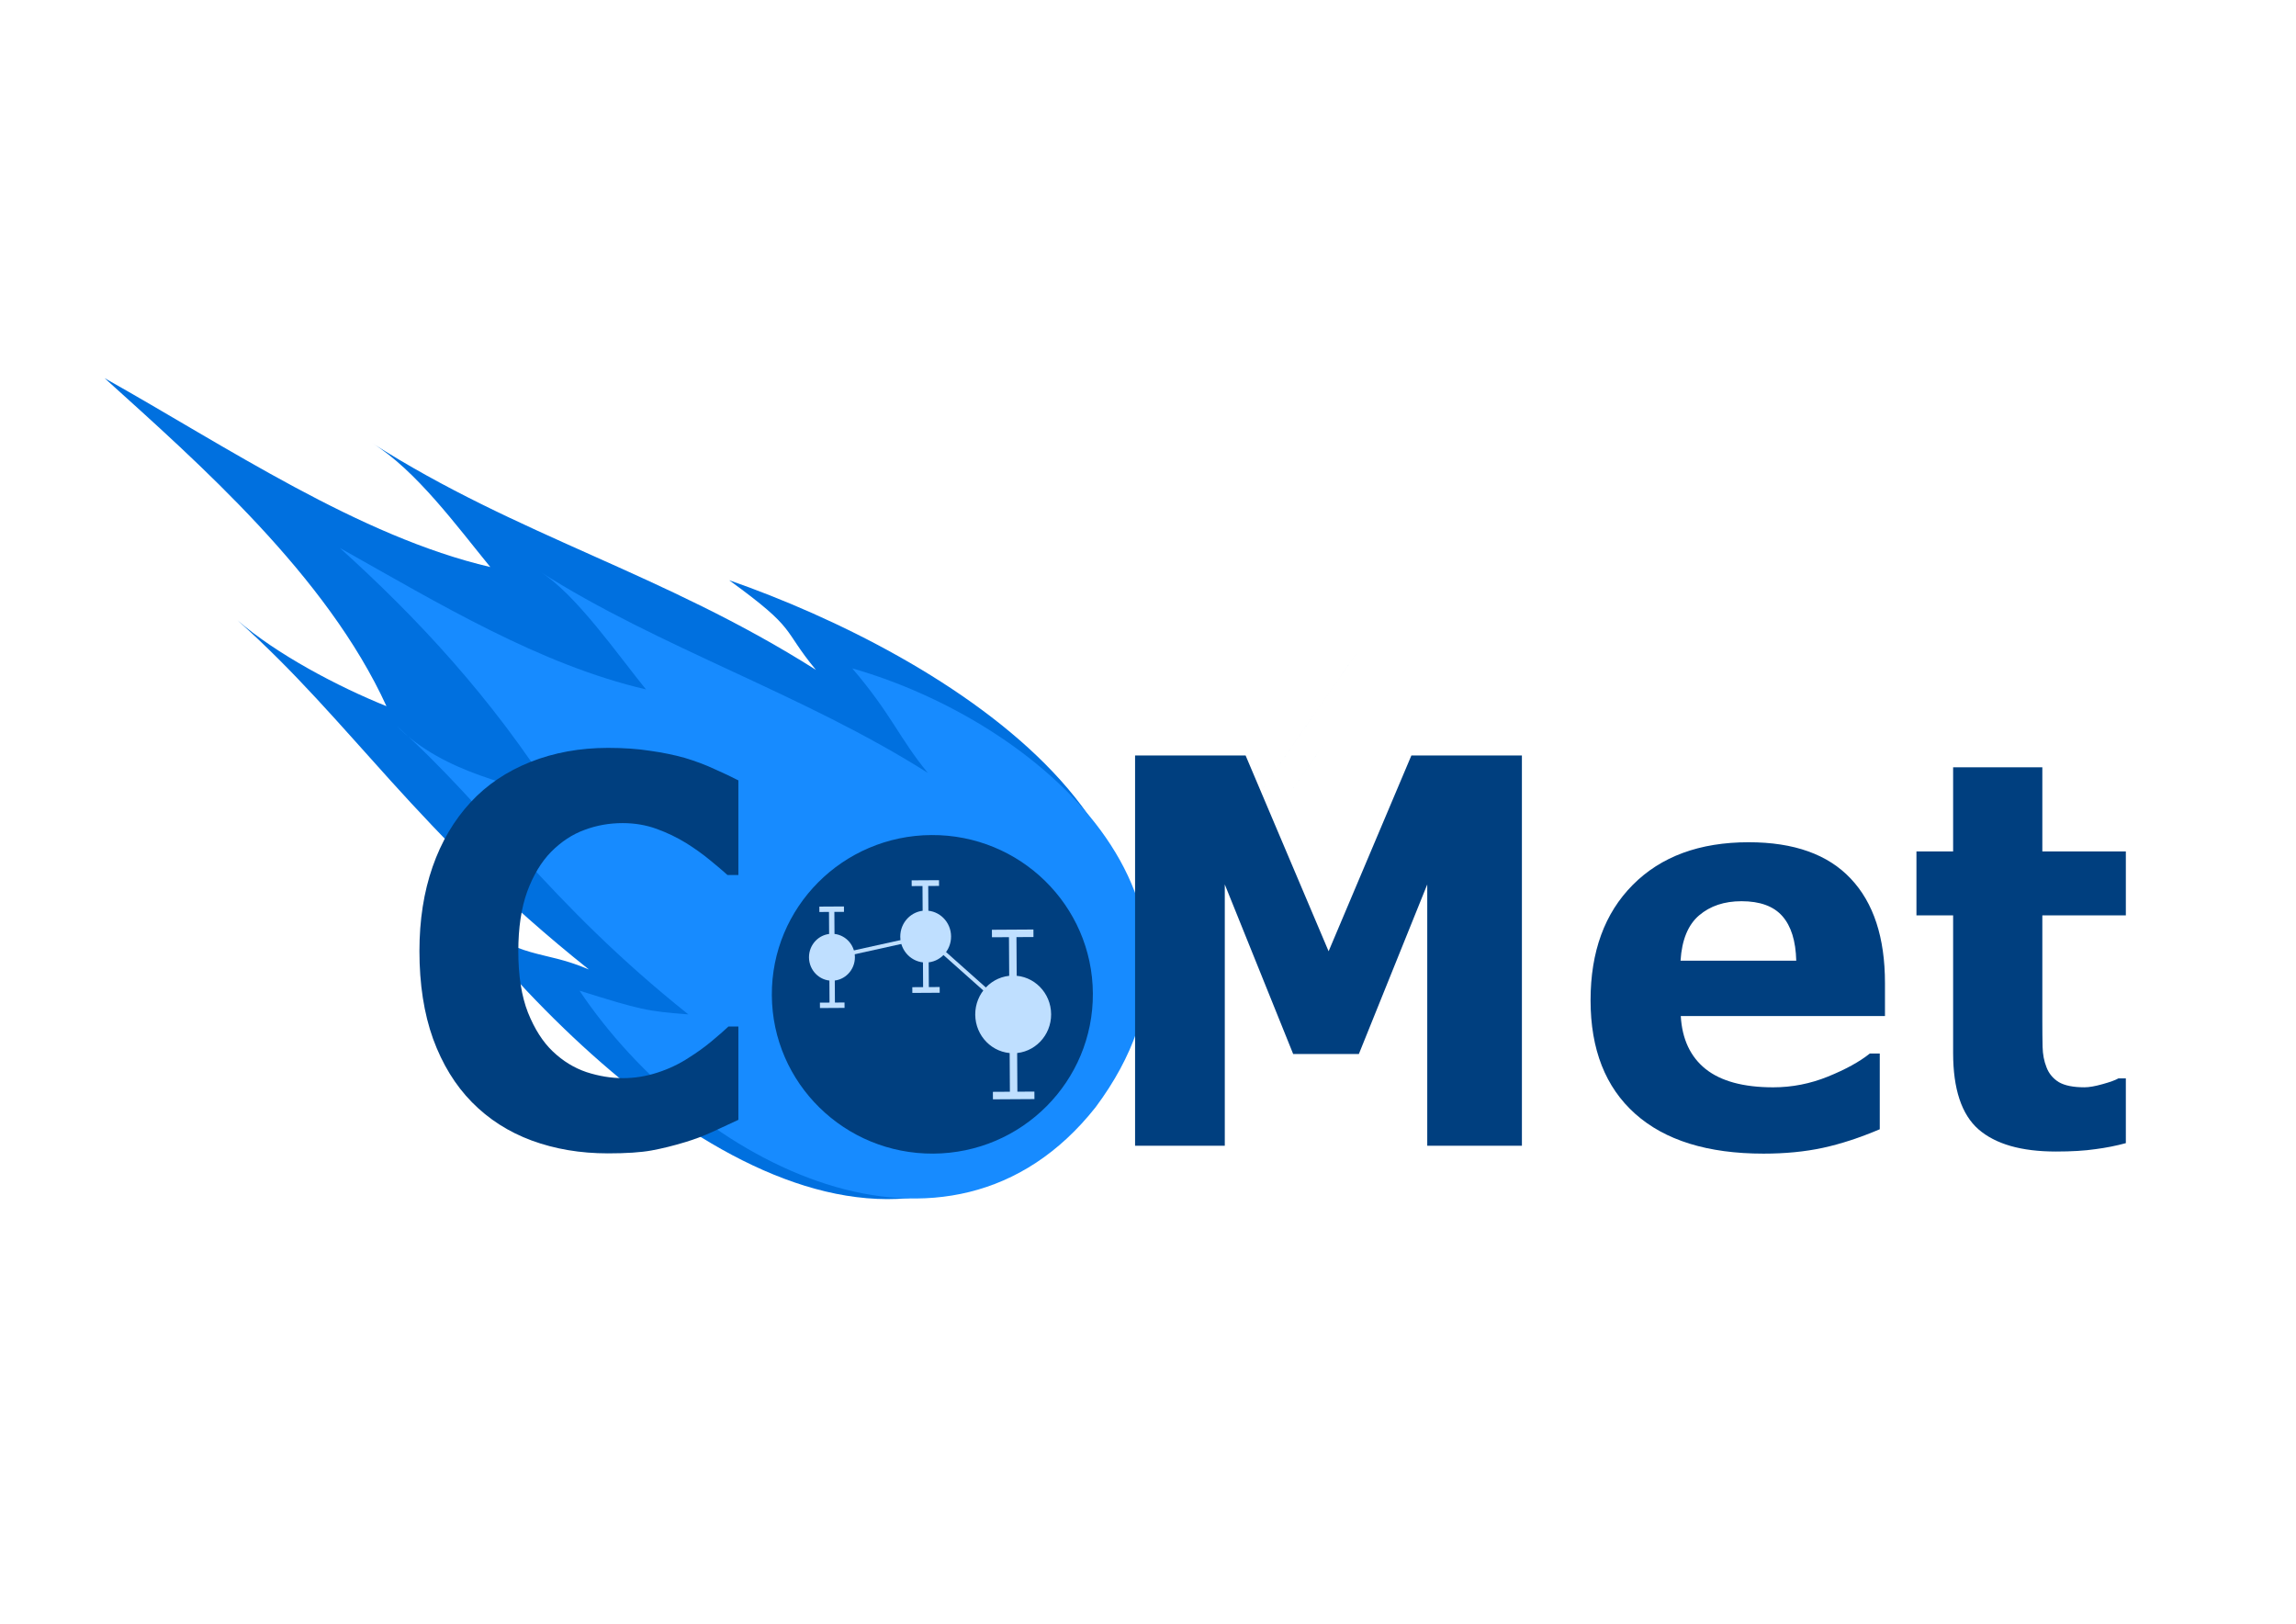
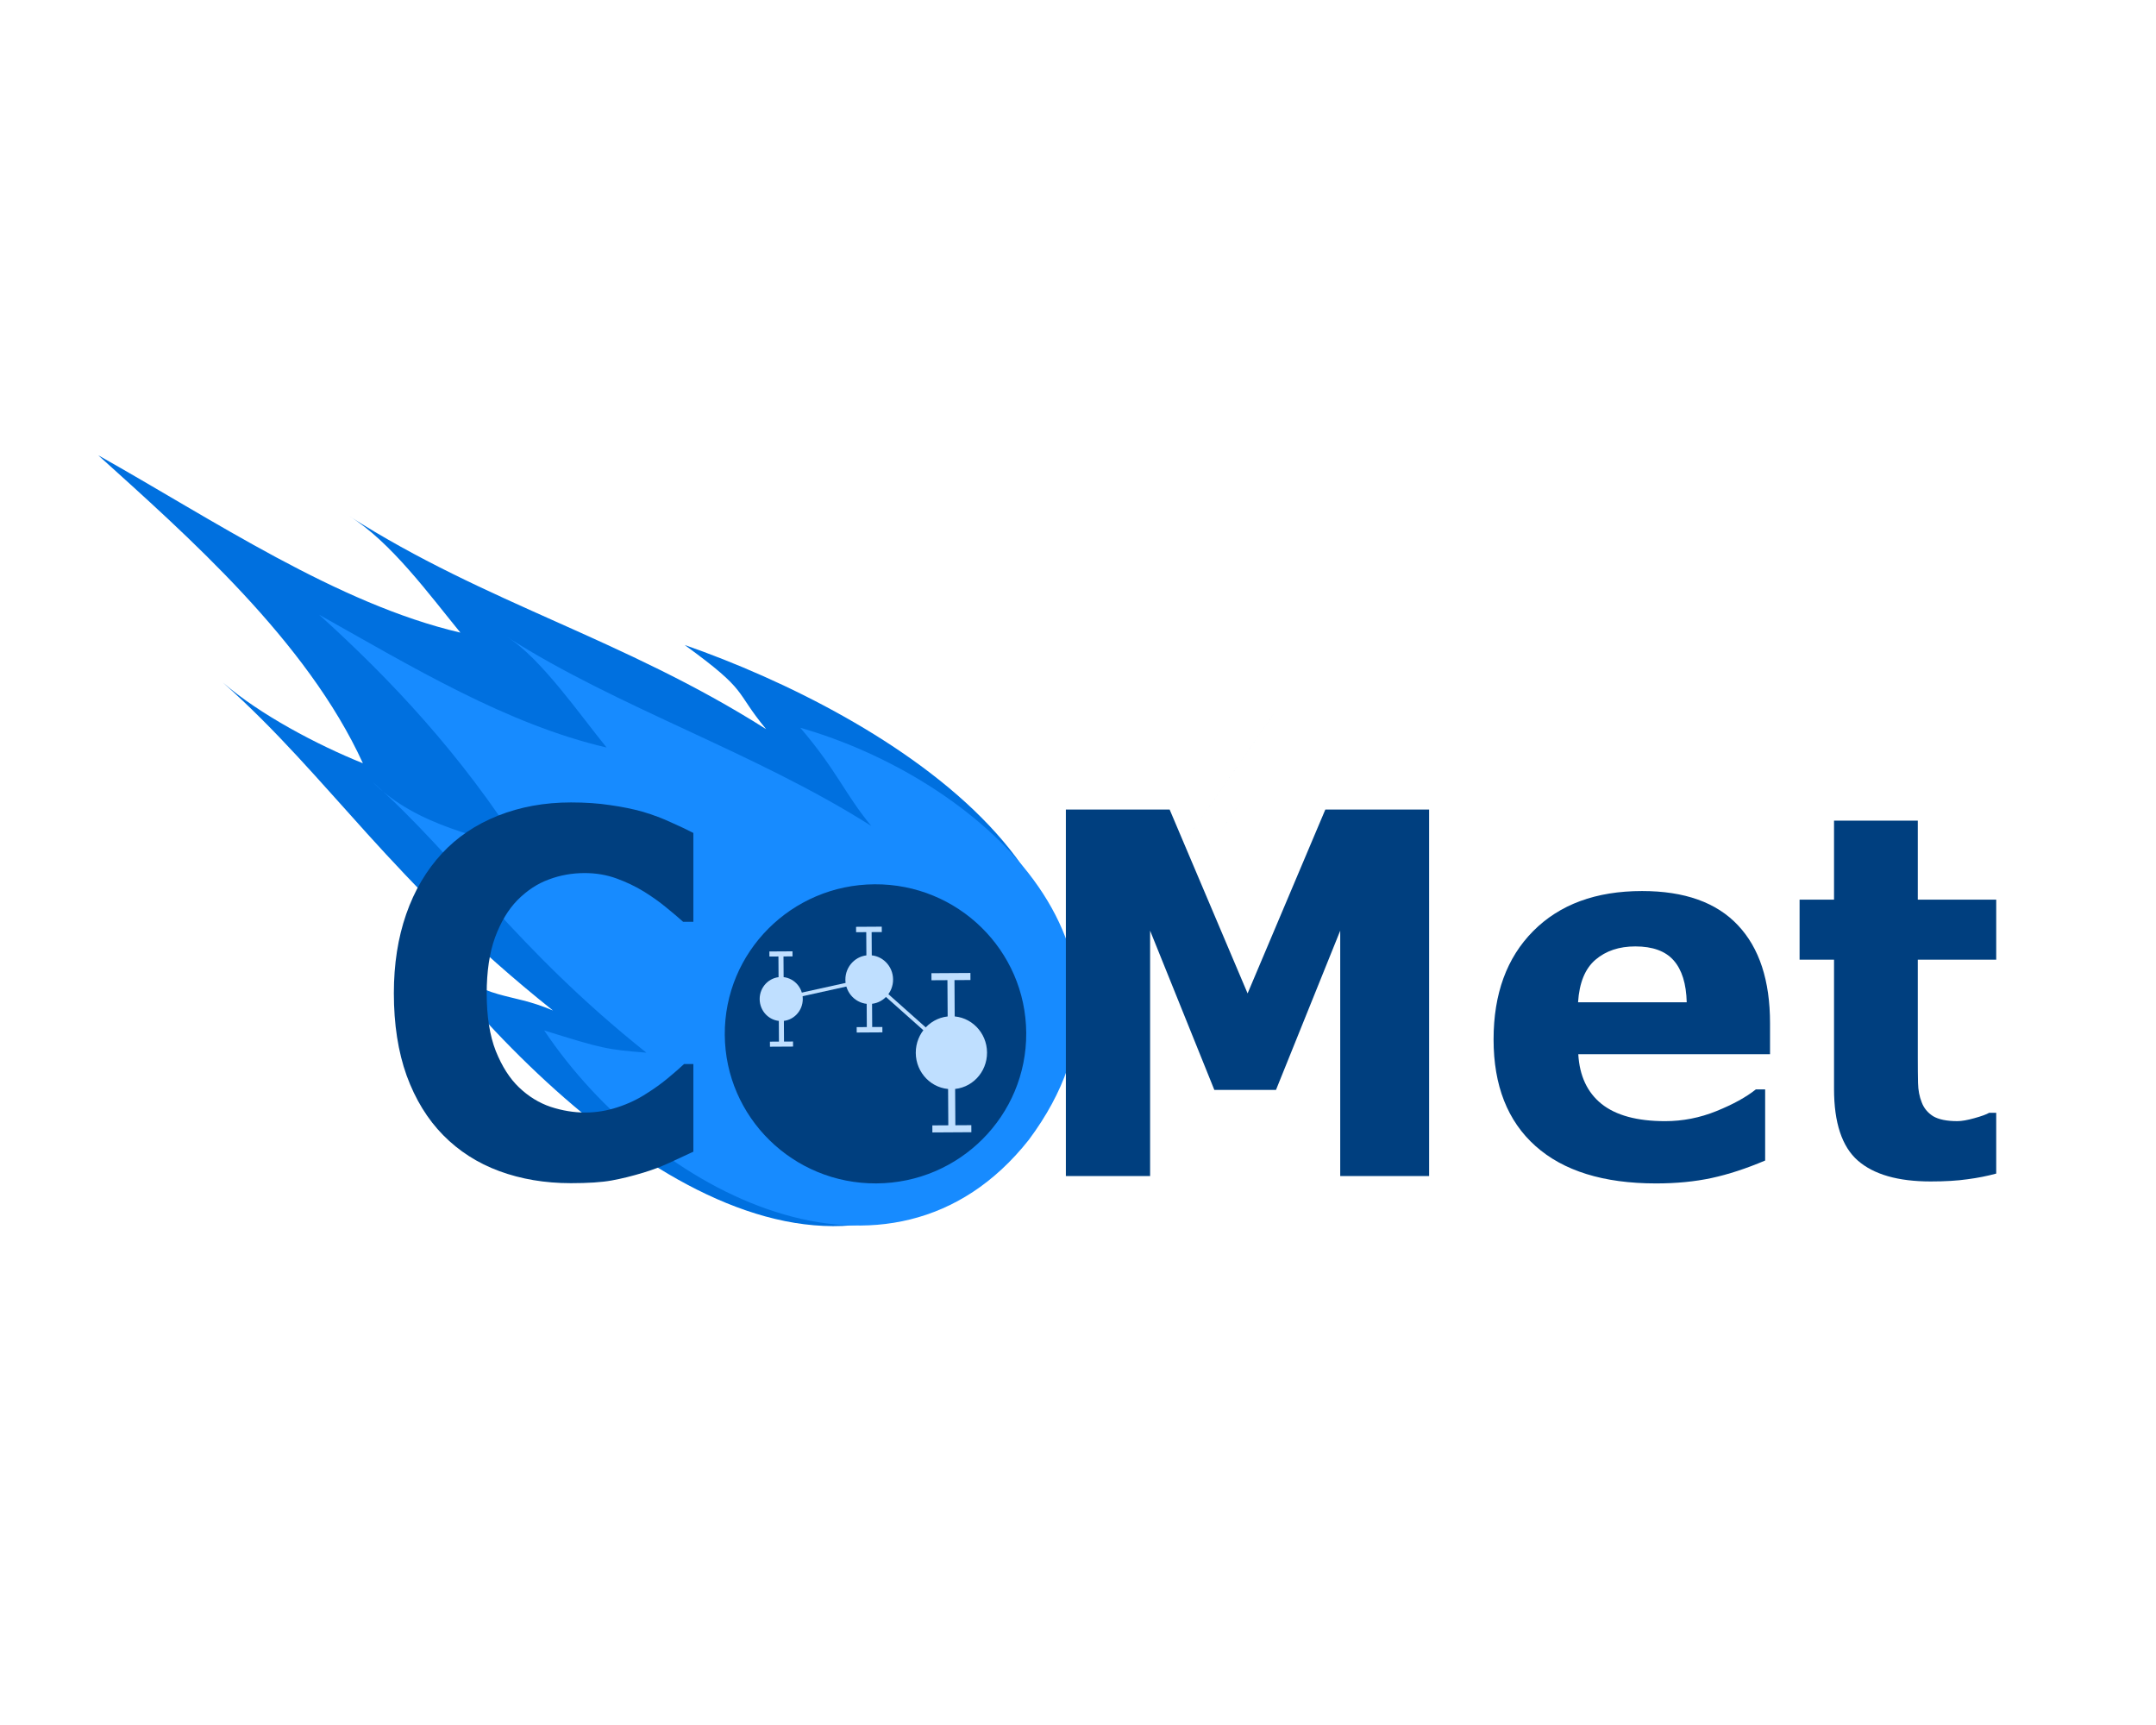
- <svg xmlns="http://www.w3.org/2000/svg" width="297mm" height="210mm" viewBox="0 0 297 210" version="1.1" id="svg909">
+ <svg xmlns="http://www.w3.org/2000/svg" width="500mm" height="400mm" viewBox="0 0 297 210" version="1.1" id="svg909">
  <defs id="defs903" />
  <g id="layer1">
    <path d="M 13.53,48.909 C 25.663,59.88 42.282,74.448 49.99,91.332 43.669,88.787 35.777,84.611 30.713,80.219 c 14.826,13.192 23.075,27.322 45.464,45.168 -6.341,-2.706 -8.283,-0.927 -16.715,-7.19 21.688,26.94 56.421,53.473 79.795,23.905 C 163.684,109.353 121.729,84.587 94.317,75.041 103.281,81.547 101.025,81.172 105.536,86.631 85.736,74.081 67.071,69.39 48.112,57.289 53.827,60.811 59.12,68.08 63.422,73.336 46.516,69.402 29.314,57.765 13.53,48.909 Z M 136.6,140.503 c 67.302,-96.953 33.651,-48.476 0,0 z" style="fill:#0070df;fill-opacity:1;stroke-width:0.237" id="path985" />
    <path d="m 43.96,70.869 c 9.864,8.919 19.566,19.214 28.047,32.613 -5.139,-2.069 -14.392,-3.248 -20.742,-9.633 12.054,10.725 19.575,22.836 37.777,37.345 -5.409,-0.423 -6.093,-0.569 -14.076,-3.063 15.102,22.545 47.753,39.111 66.755,15.073 19.858,-26.625 -7.612,-49.953 -31.476,-56.761 5.075,5.93 6.104,9.077 9.772,13.516 C 103.919,89.755 85.249,83.763 69.835,73.925 74.482,76.788 80.064,84.89 83.562,89.162 69.817,85.965 56.792,78.069 43.96,70.869 Z m 95.6,71.034 c 54.716,-78.821 27.358,-39.411 0,0 z" style="fill:#178bff;fill-opacity:1;stroke-width:0.193" id="path987" />
    <ellipse cy="129.314" cx="119.828" id="ellipse1542" style="opacity:0.999;fill:#003f7f;fill-opacity:1;stroke:none;stroke-width:0.812;stroke-linecap:round;stroke-linejoin:round;stroke-miterlimit:4;stroke-dasharray:none" transform="matrix(0.9999824,-0.00592983,0.00602374,0.9999819,0,0)" rx="20.764" ry="20.601" />
    <path d="m 128.438,141.696 5.37,-0.032 m -5.496,-20.93 5.37,-0.032 m -2.559,20.978 -0.126,-20.962 m 4.486,10.455 a 4.534,4.422 89.549 0 1 -4.395,4.56 4.534,4.422 89.549 0 1 -4.45,-4.508 4.534,4.422 89.549 0 1 4.395,-4.56 4.534,4.422 89.549 0 1 4.45,4.508" style="fill:#bfdfff;fill-opacity:1;stroke:#bfdfff;stroke-width:0.971;stroke-linecap:butt;stroke-linejoin:miter;stroke-miterlimit:4;stroke-dasharray:none;stroke-opacity:1" id="path992" />
    <path id="path994" style="fill:#bfdfff;fill-opacity:1;stroke:#bfdfff;stroke-width:0.742;stroke-linecap:butt;stroke-linejoin:miter;stroke-miterlimit:4;stroke-dasharray:none;stroke-opacity:1" d="m 118.014,128.047 3.539,-0.021 m -3.623,-13.796 3.539,-0.021 m -1.687,13.828 -0.083,-13.817 m 2.957,6.891 a 2.989,2.915 89.549 0 1 -2.897,3.006 2.989,2.915 89.549 0 1 -2.933,-2.971 2.989,2.915 89.549 0 1 2.897,-3.006 2.989,2.915 89.549 0 1 2.933,2.971" />
    <path d="m 106.064,130.025 3.182,-0.019 m -3.257,-12.403 3.182,-0.019 m -1.516,12.432 -0.075,-12.422 m 2.658,6.196 a 2.687,2.621 89.549 0 1 -2.605,2.702 2.687,2.621 89.549 0 1 -2.637,-2.671 2.687,2.621 89.549 0 1 2.605,-2.702 2.687,2.621 89.549 0 1 2.637,2.671" style="fill:#bfdfff;fill-opacity:1;stroke:#bfdfff;stroke-width:0.697;stroke-linecap:butt;stroke-linejoin:miter;stroke-miterlimit:4;stroke-dasharray:none;stroke-opacity:1" id="path996" />
    <path id="path998" d="m 131.059,131.2 -11.318,-10.072 -12.124,2.677" style="fill:none;stroke:#bfdfff;stroke-width:0.51;stroke-linecap:butt;stroke-linejoin:miter;stroke-miterlimit:4;stroke-dasharray:none;stroke-opacity:1" />
    <g style="font-style:normal;font-variant:normal;font-weight:bold;font-stretch:normal;font-size:67.512px;line-height:1.25;font-family:sans-serif;-inkscape-font-specification:'sans-serif, Bold';font-variant-ligatures:normal;font-variant-caps:normal;font-variant-numeric:normal;font-variant-east-asian:normal;opacity:0.999;fill:#003f7f;fill-opacity:1;stroke:none;stroke-width:0.703" id="text1548" transform="scale(0.9724301,1.028352)" aria-label="C  Met">
      <path id="path863" style="font-style:normal;font-variant:normal;font-weight:bold;font-stretch:normal;font-size:67.512px;font-family:sans-serif;-inkscape-font-specification:'sans-serif, Bold';font-variant-ligatures:normal;font-variant-caps:normal;font-variant-numeric:normal;font-variant-east-asian:normal;fill:#003f7f;fill-opacity:1;stroke-width:0.703" d="m 80.848,145.056 q -5.472,0 -10.12,-1.615 -4.615,-1.615 -7.945,-4.813 -3.329,-3.198 -5.176,-7.978 -1.813,-4.78 -1.813,-11.043 0,-5.835 1.747,-10.582 1.747,-4.747 5.077,-8.142 3.198,-3.264 7.912,-5.044 4.747,-1.78 10.351,-1.78 3.099,0 5.571,0.363 2.505,0.33 4.615,0.89 2.209,0.626 3.989,1.417 1.813,0.758 3.165,1.417 V 110.047 h -1.45 q -0.923,-0.791 -2.341,-1.879 -1.385,-1.088 -3.165,-2.143 -1.813,-1.055 -3.923,-1.78 -2.11,-0.725 -4.516,-0.725 -2.67,0 -5.077,0.857 -2.406,0.824 -4.45,2.769 -1.945,1.879 -3.165,4.978 -1.187,3.099 -1.187,7.516 0,4.615 1.286,7.714 1.319,3.099 3.297,4.879 2.011,1.813 4.483,2.604 2.472,0.758 4.879,0.758 2.308,0 4.549,-0.692 2.275,-0.692 4.187,-1.879 1.615,-0.956 3,-2.044 1.385,-1.088 2.275,-1.879 h 1.319 v 11.736 q -1.846,0.824 -3.527,1.549 -1.681,0.725 -3.527,1.253 -2.406,0.692 -4.516,1.055 -2.11,0.363 -5.802,0.363 z" />
      <path id="path865" style="font-style:normal;font-variant:normal;font-weight:bold;font-stretch:normal;font-size:67.512px;font-family:sans-serif;-inkscape-font-specification:'sans-serif, Bold';font-variant-ligatures:normal;font-variant-caps:normal;font-variant-numeric:normal;font-variant-east-asian:normal;fill:#003f7f;fill-opacity:1;stroke-width:0.703" d="m 202.45,144.1 h -12.593 v -32.866 l -9.098,21.328 h -8.736 l -9.098,-21.328 v 32.866 H 150.991 V 95.015 h 14.702 l 11.043,24.625 11.01,-24.625 h 14.702 z" />
      <path id="path867" style="font-style:normal;font-variant:normal;font-weight:bold;font-stretch:normal;font-size:67.512px;font-family:sans-serif;-inkscape-font-specification:'sans-serif, Bold';font-variant-ligatures:normal;font-variant-caps:normal;font-variant-numeric:normal;font-variant-east-asian:normal;fill:#003f7f;fill-opacity:1;stroke-width:0.703" d="m 250.744,127.783 h -27.163 q 0.264,4.351 3.297,6.659 3.066,2.308 8.999,2.308 3.758,0 7.285,-1.352 3.527,-1.352 5.571,-2.901 h 1.319 v 9.527 q -4.022,1.615 -7.582,2.341 -3.56,0.725 -7.879,0.725 -11.142,0 -17.076,-5.011 -5.934,-5.011 -5.934,-14.274 0,-9.164 5.604,-14.505 5.637,-5.373 15.428,-5.373 9.032,0 13.582,4.582 4.549,4.549 4.549,13.12 z m -11.801,-6.956 q -0.099,-3.725 -1.846,-5.604 -1.747,-1.879 -5.439,-1.879 -3.428,0 -5.637,1.78 -2.209,1.78 -2.472,5.703 z" />
      <path id="path869" style="font-style:normal;font-variant:normal;font-weight:bold;font-stretch:normal;font-size:67.512px;font-family:sans-serif;-inkscape-font-specification:'sans-serif, Bold';font-variant-ligatures:normal;font-variant-caps:normal;font-variant-numeric:normal;font-variant-east-asian:normal;fill:#003f7f;fill-opacity:1;stroke-width:0.703" d="m 282.786,143.771 q -1.912,0.494 -4.055,0.758 -2.143,0.297 -5.241,0.297 -6.923,0 -10.318,-2.802 -3.362,-2.802 -3.362,-9.593 v -17.307 h -4.879 v -8.043 h 4.879 V 96.499 h 11.867 v 10.582 h 11.109 v 8.043 h -11.109 v 13.12 q 0,1.945 0.033,3.395 0.033,1.45 0.527,2.604 0.462,1.154 1.615,1.846 1.187,0.659 3.428,0.659 0.923,0 2.406,-0.396 1.516,-0.396 2.11,-0.725 h 0.989 z" />
    </g>
  </g>
</svg>
